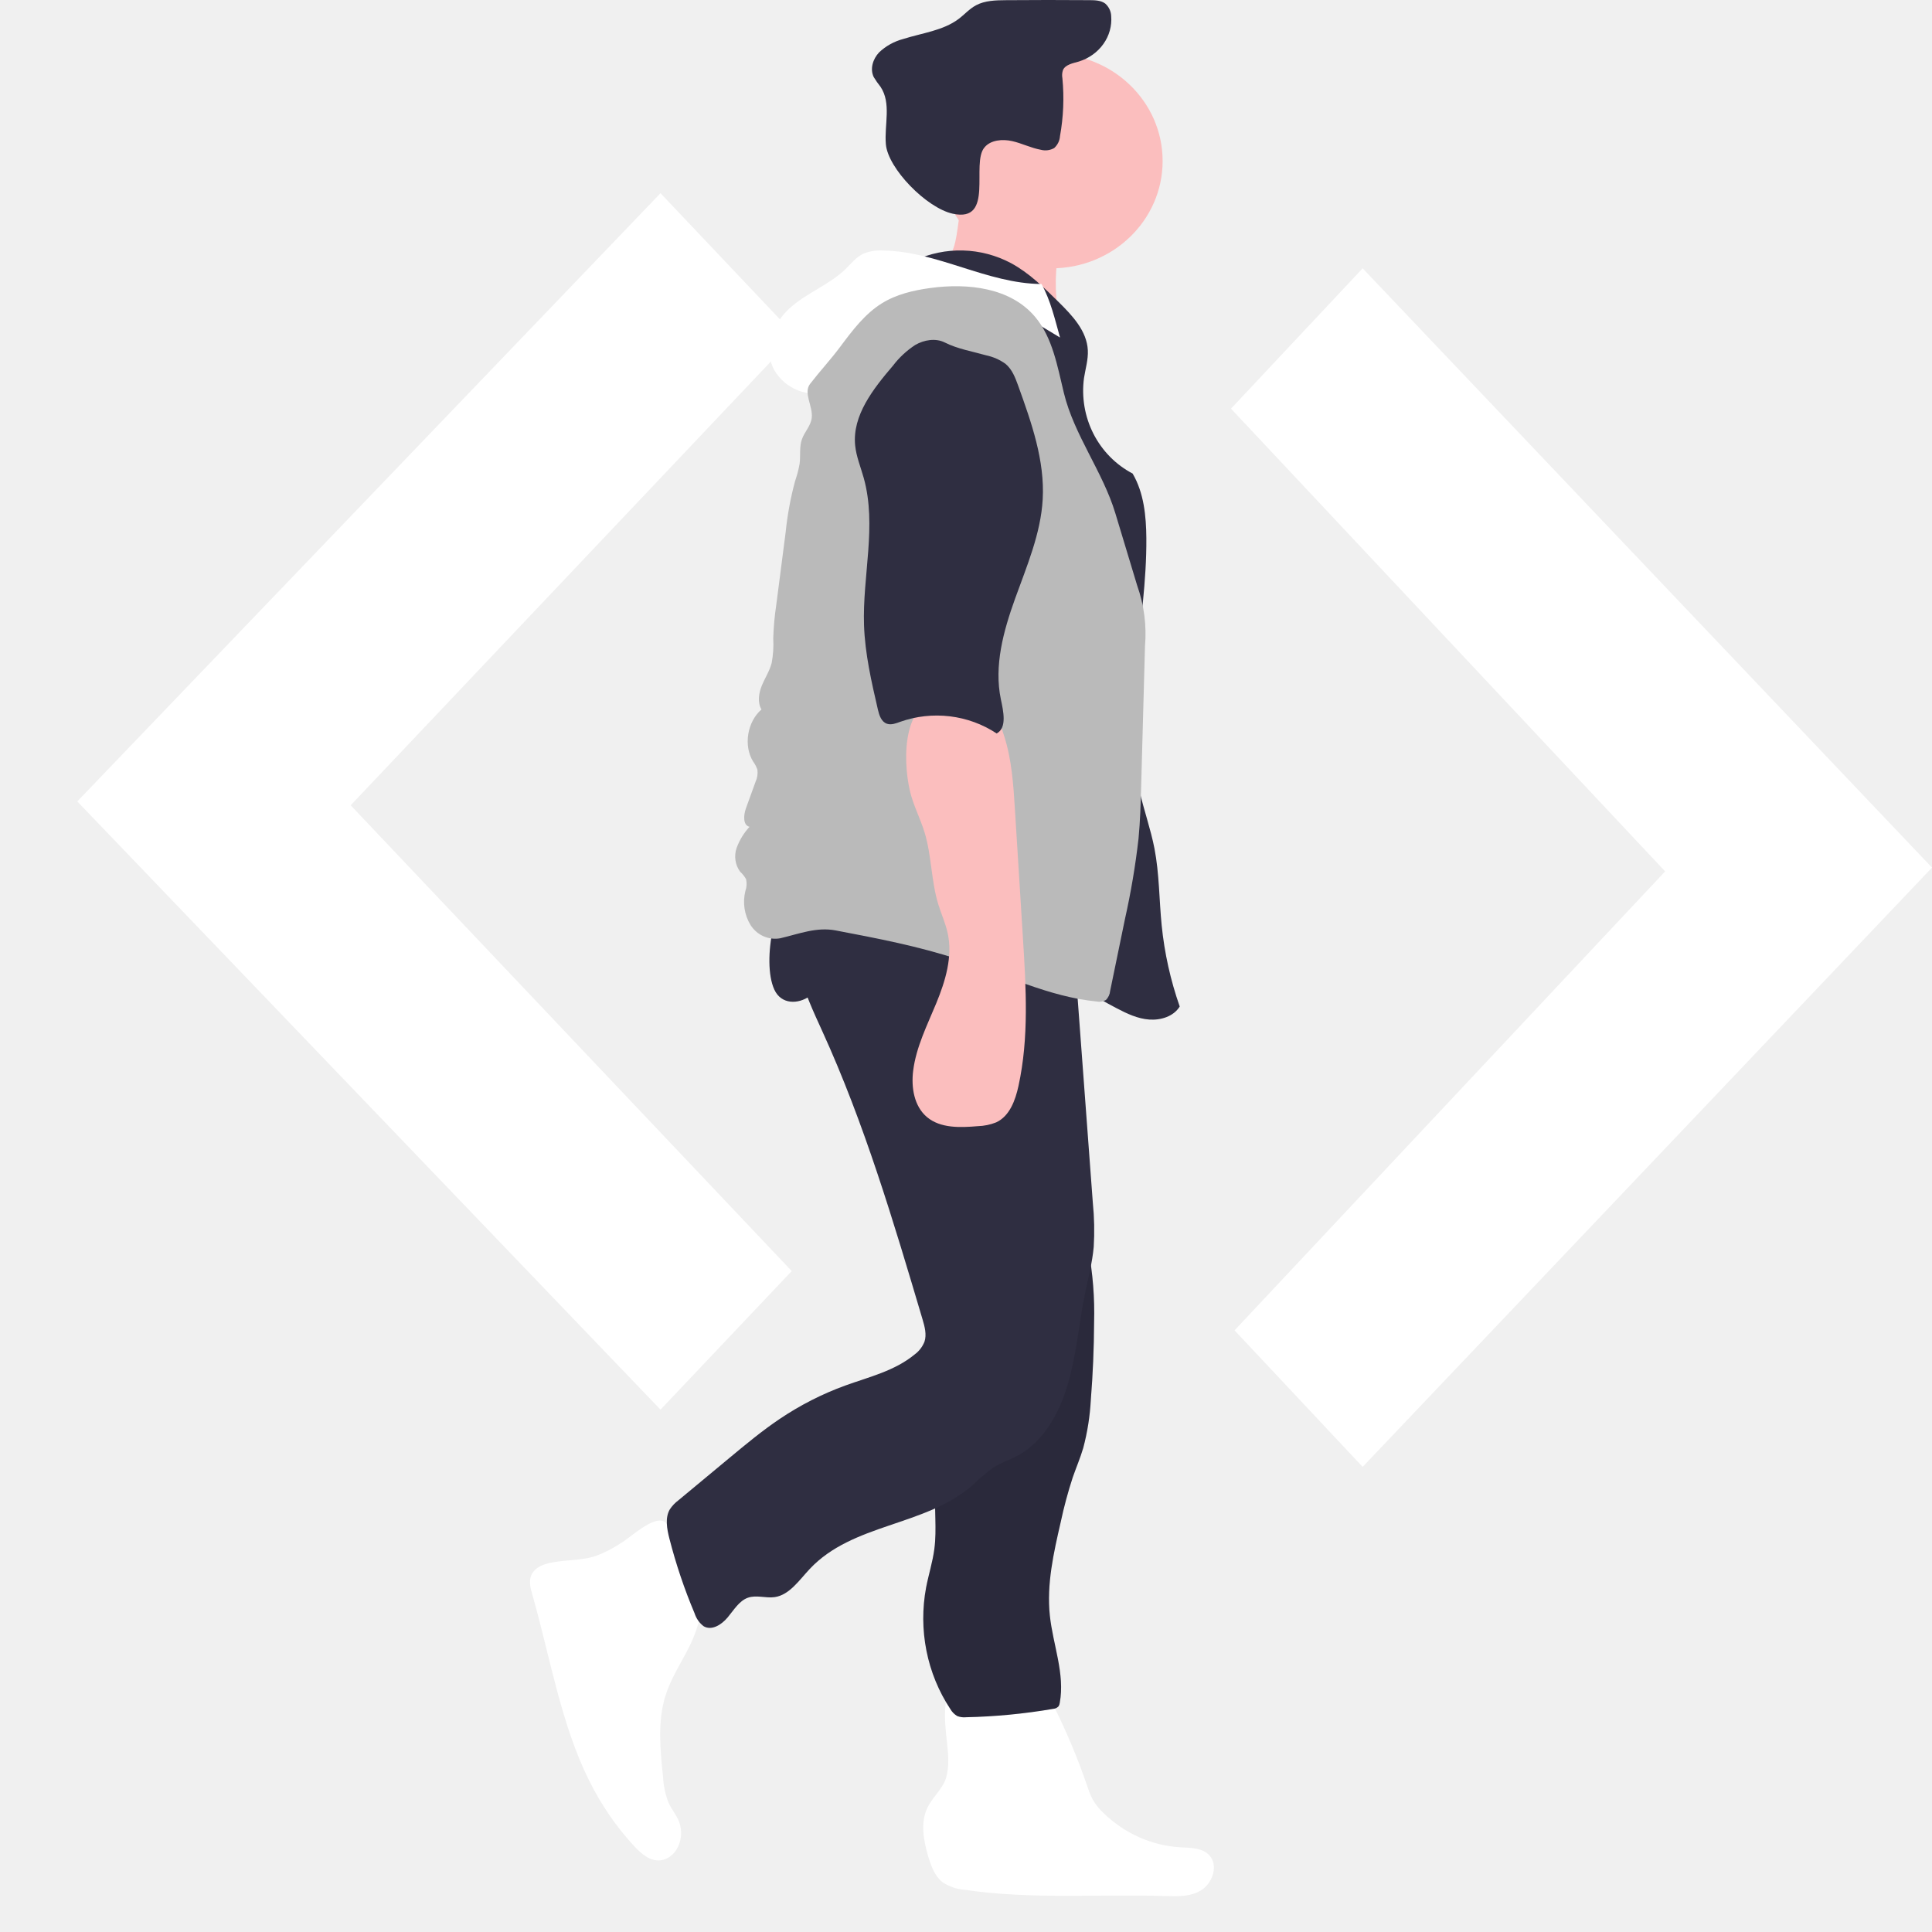
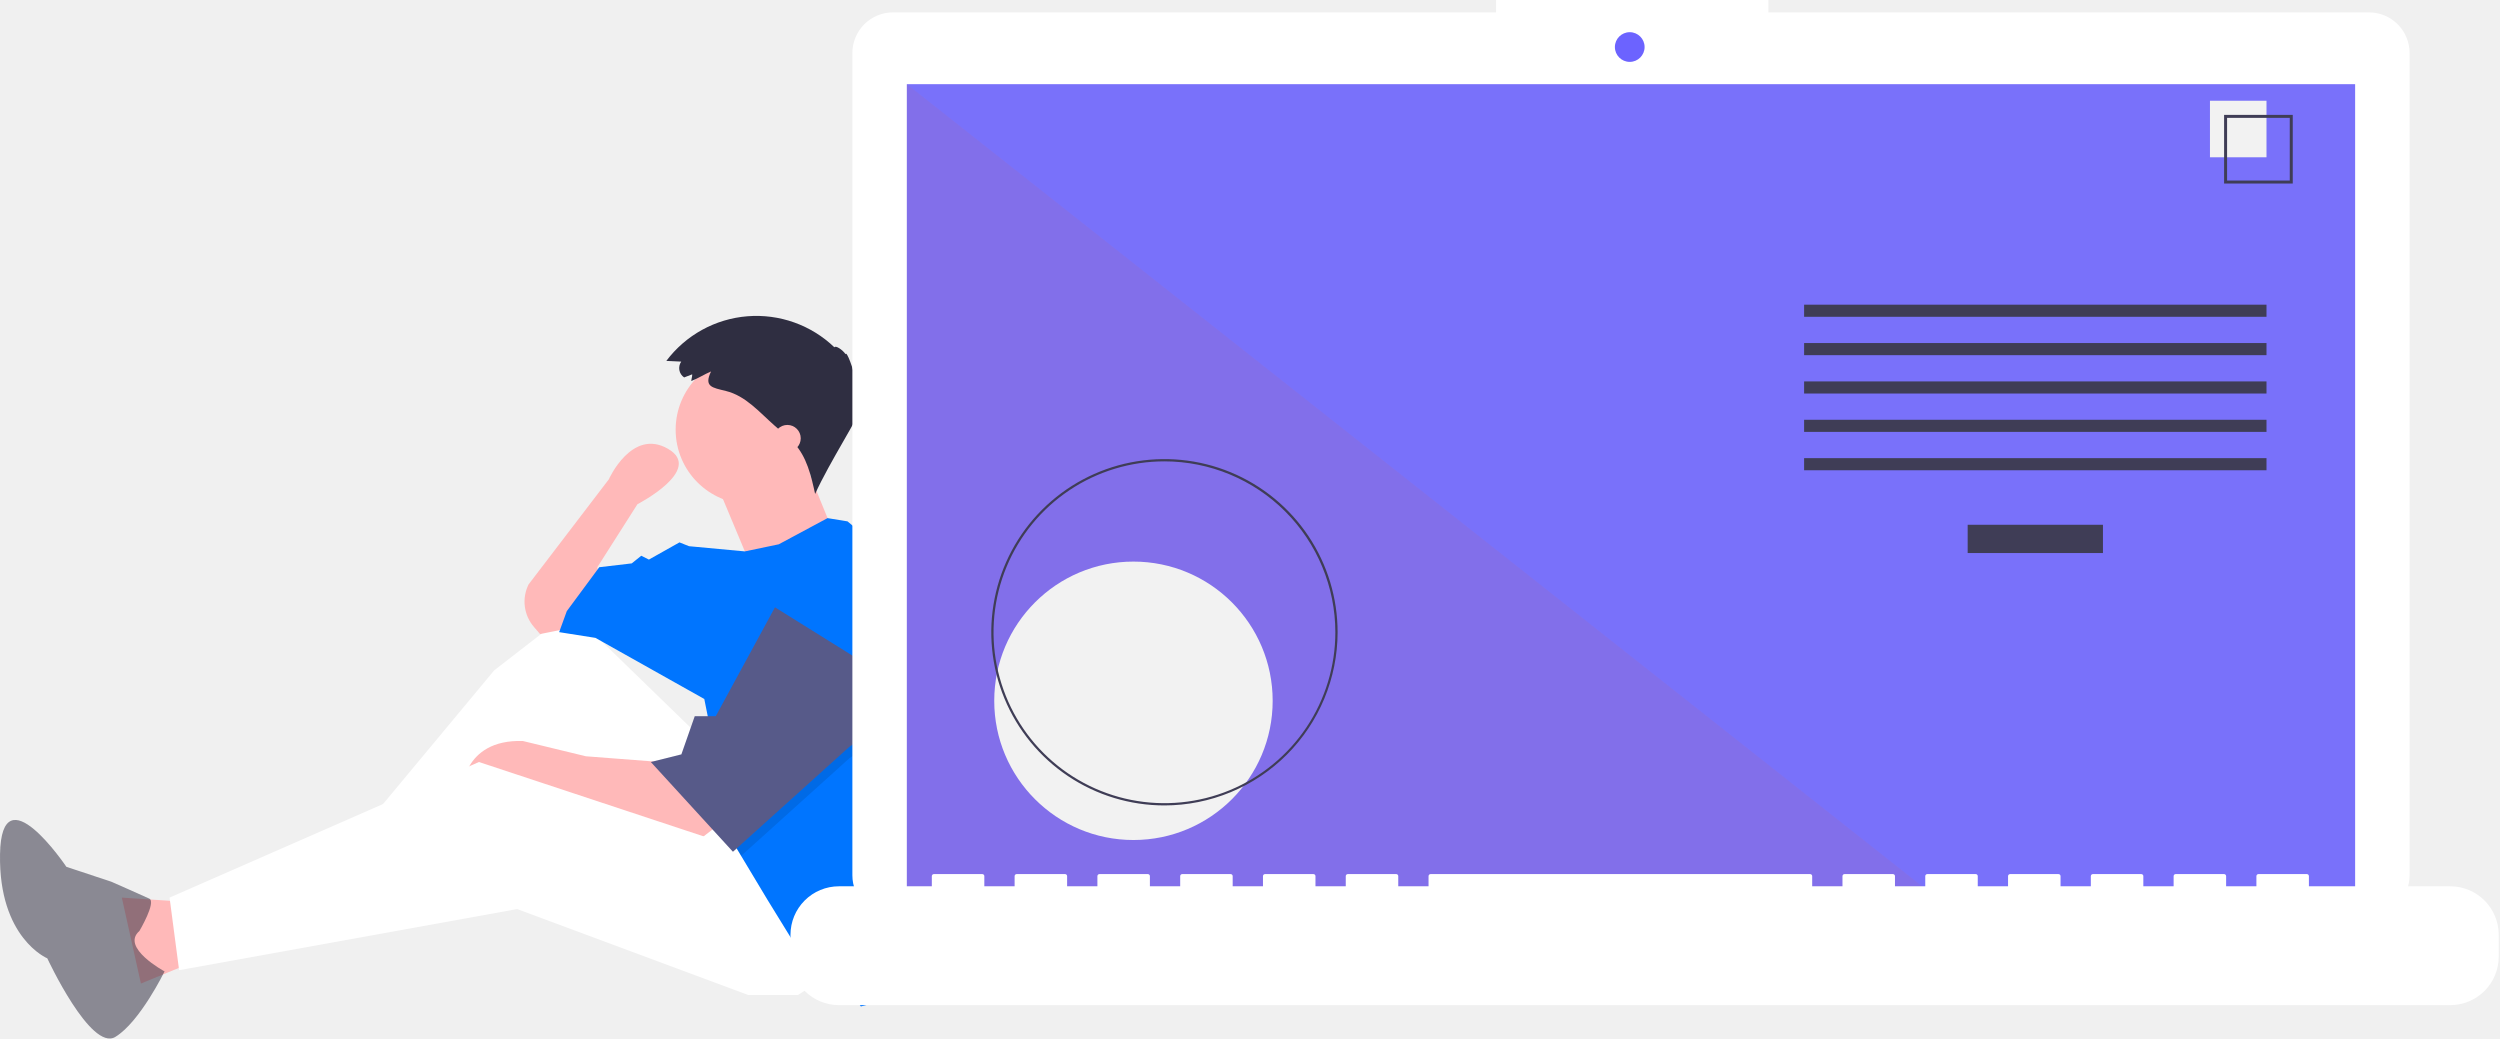
- <svg xmlns="http://www.w3.org/2000/svg" width="100" height="100" viewBox="0 0 100 100" fill="none">
-   <path d="M34.188 10L4 41.481L34.188 72.963L40.98 65.79L18.151 41.681L41.168 17.372L34.188 10Z" fill="white" />
-   <path d="M70.531 13.889L100 44.907L70.531 75.926L63.901 68.858L86.187 45.103L63.717 21.152L70.531 13.889Z" fill="white" />
-   <path d="M32.168 79.853C31.744 80.135 31.298 80.365 30.835 80.538C30.008 80.809 29.124 80.71 28.288 80.941C27.946 81.036 27.574 81.235 27.465 81.636C27.385 81.93 27.472 82.248 27.555 82.54C28.479 85.792 29.035 89.245 30.508 92.191C31.127 93.428 31.895 94.548 32.787 95.514C33.122 95.877 33.501 96.231 33.949 96.288C34.156 96.315 34.364 96.275 34.554 96.173C34.744 96.072 34.908 95.912 35.029 95.71C35.151 95.508 35.226 95.27 35.248 95.022C35.269 94.774 35.235 94.524 35.15 94.296C35.018 93.944 34.772 93.671 34.614 93.334C34.442 92.906 34.342 92.441 34.318 91.966C34.172 90.576 34.032 89.122 34.433 87.806C34.702 86.923 35.196 86.17 35.607 85.37C36.018 84.57 36.36 83.654 36.268 82.72C36.206 82.083 35.947 81.5 35.674 80.948C35.4 80.396 34.858 78.912 34.308 78.728C33.737 78.536 32.666 79.546 32.168 79.853Z" fill="white" />
-   <path d="M49.082 91.093C49.092 91.423 49.049 91.752 48.956 92.066C48.754 92.639 48.255 93.032 47.997 93.578C47.638 94.337 47.801 95.254 48.038 96.067C48.188 96.576 48.383 97.106 48.783 97.421C49.126 97.65 49.515 97.785 49.917 97.813C53.351 98.325 56.84 98.031 60.305 98.138C60.937 98.158 61.605 98.182 62.157 97.849C62.708 97.517 63.049 96.68 62.674 96.132C62.337 95.641 61.671 95.645 61.105 95.616C59.629 95.535 58.223 94.911 57.123 93.849C56.906 93.649 56.718 93.415 56.564 93.156C56.446 92.926 56.349 92.684 56.272 92.434C55.786 91.017 55.208 89.637 54.543 88.307C54.356 87.935 54.145 87.547 53.799 87.348C53.545 87.224 53.27 87.159 52.992 87.158C52.128 87.098 49.891 86.781 49.224 87.504C48.606 88.173 49.096 90.244 49.082 91.093Z" fill="white" />
-   <path d="M54.425 13.889C57.602 13.889 60.177 11.402 60.177 8.333C60.177 5.265 57.602 2.778 54.425 2.778C51.248 2.778 48.673 5.265 48.673 8.333C48.673 11.402 51.248 13.889 54.425 13.889Z" fill="#FBBEBE" />
-   <path d="M49.36 12.821C49.056 13.726 48.539 14.576 47.788 15.063L54.867 16.666C54.611 15.519 54.577 14.325 54.768 13.162C54.838 12.88 54.853 12.585 54.81 12.297C54.677 11.726 54.099 11.452 53.582 11.321C52.29 10.994 51.147 10.819 49.946 10.185C49.579 10.883 49.63 12.017 49.36 12.821Z" fill="#FBBEBE" />
-   <path d="M47.337 13.484C48.124 13.119 48.981 12.942 49.845 12.965C50.709 12.988 51.556 13.211 52.324 13.617C53.262 14.123 54.039 14.887 54.802 15.64C55.506 16.335 56.256 17.13 56.306 18.129C56.33 18.613 56.183 19.086 56.108 19.565C55.974 20.555 56.145 21.562 56.595 22.449C57.046 23.335 57.755 24.056 58.624 24.511C59.206 25.502 59.326 26.703 59.335 27.858C59.368 32.238 58.018 36.671 58.982 40.938C59.209 41.94 59.559 42.91 59.755 43.919C60.008 45.225 59.996 46.569 60.128 47.894C60.272 49.328 60.586 50.74 61.062 52.097C60.743 52.615 60.081 52.814 59.484 52.772C58.887 52.73 58.329 52.465 57.796 52.186C55.217 50.836 52.855 49.055 50.184 47.907C48.417 47.148 46.534 46.675 44.82 45.798C43.105 44.921 41.511 43.529 40.987 41.642C40.76 40.827 40.746 39.967 40.734 39.119C40.682 35.547 40.633 31.937 41.393 28.45C42.063 25.376 43.355 22.434 43.636 19.297C43.728 18.276 43.73 17.183 44.287 16.331C45.075 15.127 46.777 14.815 47.337 13.484Z" fill="#2F2E41" />
-   <path d="M50.96 7.627C51.276 7.243 51.886 7.19 52.391 7.304C52.896 7.418 53.362 7.66 53.873 7.752C53.989 7.783 54.11 7.791 54.23 7.775C54.349 7.76 54.464 7.721 54.566 7.662C54.744 7.498 54.851 7.278 54.865 7.046C55.044 6.055 55.086 5.047 54.989 4.046C54.963 3.906 54.973 3.762 55.019 3.626C55.145 3.342 55.531 3.274 55.845 3.184C56.365 3.02 56.811 2.7 57.113 2.274C57.416 1.848 57.557 1.34 57.515 0.831C57.507 0.587 57.397 0.355 57.208 0.185C56.99 0.02 56.686 0.01 56.405 0.008C54.962 -0.003 53.519 -0.003 52.077 0.009C51.542 0.013 50.982 0.025 50.519 0.273C50.176 0.457 49.922 0.752 49.615 0.983C48.813 1.585 47.729 1.708 46.754 2.017C46.278 2.143 45.846 2.383 45.501 2.713C45.176 3.058 45.021 3.571 45.224 3.989C45.329 4.163 45.446 4.33 45.574 4.49C46.149 5.347 45.766 6.458 45.852 7.465C45.959 8.723 47.957 10.763 49.312 11.061C51.499 11.541 50.236 8.453 50.96 7.627Z" fill="#2F2E41" />
-   <path d="M48.79 69.786C48.924 70.791 49.095 71.8 49.049 72.815C48.985 74.231 48.502 75.595 48.412 77.009C48.345 78.066 48.5 79.134 48.361 80.182C48.272 80.854 48.064 81.501 47.936 82.165C47.733 83.248 47.738 84.362 47.953 85.442C48.167 86.522 48.586 87.546 49.184 88.451C49.272 88.606 49.397 88.734 49.546 88.822C49.69 88.878 49.843 88.899 49.995 88.884C51.505 88.852 53.011 88.707 54.501 88.452C54.61 88.447 54.714 88.399 54.791 88.317C54.824 88.263 54.846 88.201 54.853 88.137C55.13 86.637 54.499 85.134 54.339 83.615C54.168 81.994 54.537 80.37 54.902 78.785C55.068 78.003 55.276 77.232 55.523 76.474C55.7 75.965 55.913 75.469 56.067 74.951C56.284 74.137 56.416 73.3 56.461 72.456C56.567 71.124 56.624 69.788 56.63 68.45C56.666 67.182 56.566 65.914 56.332 64.669C55.996 63.094 55.307 61.63 54.625 60.185C54.26 60.277 53.917 60.449 53.619 60.69C52.74 61.291 51.822 61.826 50.871 62.292C50.233 62.605 48.988 62.828 48.583 63.48C48.183 64.123 48.441 65.436 48.471 66.145C48.524 67.363 48.63 68.577 48.79 69.786Z" fill="#2F2E41" />
-   <path opacity="0.1" d="M48.79 69.786C48.924 70.791 49.095 71.8 49.049 72.815C48.985 74.231 48.502 75.595 48.412 77.009C48.345 78.066 48.5 79.134 48.361 80.182C48.272 80.854 48.064 81.501 47.936 82.165C47.733 83.248 47.738 84.362 47.953 85.442C48.167 86.522 48.586 87.546 49.184 88.451C49.272 88.606 49.397 88.734 49.546 88.822C49.69 88.878 49.843 88.899 49.995 88.884C51.505 88.852 53.011 88.707 54.501 88.452C54.61 88.447 54.714 88.399 54.791 88.317C54.824 88.263 54.846 88.201 54.853 88.137C55.13 86.637 54.499 85.134 54.339 83.615C54.168 81.994 54.537 80.37 54.902 78.785C55.068 78.003 55.276 77.232 55.523 76.474C55.7 75.965 55.913 75.469 56.067 74.951C56.284 74.137 56.416 73.3 56.461 72.456C56.567 71.124 56.624 69.788 56.63 68.45C56.666 67.182 56.566 65.914 56.332 64.669C55.996 63.094 55.307 61.63 54.625 60.185C54.26 60.277 53.917 60.449 53.619 60.69C52.74 61.291 51.822 61.826 50.871 62.292C50.233 62.605 48.988 62.828 48.583 63.48C48.183 64.123 48.441 65.436 48.471 66.145C48.524 67.363 48.63 68.577 48.79 69.786Z" fill="black" />
-   <path d="M41.351 47.222C40.66 49.247 41.676 51.435 42.559 53.369C44.735 58.135 46.246 63.221 47.749 68.285C47.862 68.664 47.974 69.078 47.849 69.452C47.74 69.718 47.564 69.945 47.342 70.106C46.305 70.962 44.986 71.267 43.751 71.715C42.558 72.148 41.416 72.73 40.347 73.45C39.452 74.053 38.614 74.749 37.778 75.443L35.116 77.654C34.944 77.781 34.793 77.939 34.671 78.123C34.414 78.561 34.519 79.133 34.647 79.633C34.986 80.958 35.422 82.252 35.95 83.501C36.038 83.775 36.203 84.011 36.423 84.175C36.839 84.418 37.347 84.096 37.664 83.716C37.982 83.337 38.256 82.864 38.703 82.701C39.15 82.539 39.642 82.736 40.108 82.665C40.863 82.549 41.364 81.793 41.908 81.213C44.13 78.842 47.841 79.014 50.286 76.918C50.639 76.574 51.013 76.256 51.406 75.966C51.819 75.701 52.288 75.555 52.717 75.32C54.021 74.606 54.841 73.13 55.28 71.615C55.719 70.101 55.844 68.502 56.16 66.952C56.323 66.15 56.538 65.358 56.611 64.54C56.657 63.781 56.642 63.017 56.565 62.26L55.683 50.394C55.611 49.428 55.539 48.461 55.4 47.503C52.78 47.605 50.162 47.72 47.541 47.754C45.455 47.78 43.33 47.939 41.351 47.222Z" fill="#2F2E41" />
-   <path d="M40.079 51.222C40.438 52.003 41.312 51.987 41.913 51.559C42.515 51.13 42.983 50.411 43.586 49.986C44.396 49.415 45.356 49.437 46.269 49.471C47.715 49.527 49.179 49.586 50.57 50.122C52.009 50.676 53.41 51.744 54.898 51.531C55.157 51.494 55.44 51.394 55.581 51.097C55.663 50.883 55.702 50.642 55.693 50.401L55.742 48.642C55.772 48.337 55.736 48.028 55.639 47.751C55.514 47.52 55.343 47.343 55.145 47.24C53.028 45.853 50.612 45.594 48.261 45.485C47.065 45.43 45.869 45.407 44.673 45.417C43.658 45.425 42.439 45.227 41.452 45.594C40.127 46.086 39.407 49.759 40.079 51.222Z" fill="#2F2E41" />
-   <path d="M53.908 14.701C51.086 14.679 48.528 13.008 45.706 12.967C45.365 12.946 45.023 12.999 44.71 13.121C44.317 13.299 44.058 13.643 43.759 13.933C42.925 14.743 41.717 15.176 40.859 15.967C40.056 16.709 39.608 17.814 39.926 18.808C40.243 19.802 41.441 20.565 42.563 20.326C43.015 19.014 43.948 17.877 45.211 17.1C45.868 16.722 46.56 16.396 47.28 16.125C48.549 15.61 49.967 15.085 51.291 15.471C51.779 15.637 52.24 15.862 52.66 16.14L54.867 17.47C54.61 16.56 54.379 15.54 53.908 14.701Z" fill="white" />
-   <path d="M41.933 19.865C41.562 20.344 42.096 21.037 42.014 21.645C41.96 22.049 41.639 22.357 41.506 22.74C41.368 23.138 41.441 23.578 41.389 23.996C41.336 24.301 41.258 24.6 41.156 24.891C40.921 25.759 40.757 26.646 40.666 27.543L40.178 31.32C40.093 31.888 40.041 32.462 40.023 33.036C40.048 33.466 40.02 33.897 39.941 34.32C39.833 34.733 39.593 35.094 39.432 35.487C39.271 35.881 39.197 36.358 39.414 36.721C38.686 37.35 38.469 38.584 38.979 39.413C39.076 39.542 39.151 39.687 39.203 39.841C39.231 40.057 39.197 40.277 39.104 40.473L38.611 41.836C38.484 42.184 38.444 42.715 38.796 42.795C38.505 43.108 38.278 43.479 38.129 43.885C38.057 44.09 38.036 44.309 38.067 44.524C38.098 44.739 38.18 44.942 38.307 45.116C38.429 45.227 38.534 45.358 38.616 45.504C38.664 45.708 38.652 45.922 38.58 46.118C38.507 46.415 38.492 46.725 38.538 47.029C38.585 47.332 38.69 47.623 38.849 47.883C39.014 48.139 39.246 48.34 39.519 48.461C39.792 48.582 40.093 48.618 40.385 48.565C41.372 48.334 42.26 47.97 43.255 48.159C45.398 48.567 47.548 48.976 49.624 49.663C51.993 50.447 54.287 51.596 56.763 51.837C56.926 51.872 57.095 51.845 57.24 51.76C57.367 51.637 57.445 51.469 57.461 51.29C57.716 50.051 57.971 48.811 58.227 47.572C58.535 46.198 58.77 44.807 58.93 43.406C59.017 42.502 59.042 41.593 59.067 40.685L59.264 33.456C59.356 32.39 59.219 31.317 58.862 30.313L57.728 26.56C57.081 24.418 55.596 22.519 55.067 20.343C54.732 18.965 54.485 17.487 53.587 16.413C52.308 14.882 50.094 14.644 48.156 14.907C47.281 15.026 46.398 15.232 45.641 15.702C44.766 16.246 44.121 17.103 43.497 17.94C42.982 18.63 42.459 19.185 41.933 19.865Z" fill="#BABABA" />
-   <path d="M47.098 40.942C47.27 41.677 47.632 42.355 47.853 43.077C48.224 44.286 48.193 45.589 48.563 46.799C48.718 47.306 48.944 47.794 49.055 48.313C49.315 49.523 48.935 50.774 48.464 51.92C47.992 53.065 47.418 54.195 47.265 55.422C47.157 56.287 47.312 57.263 47.985 57.824C48.684 58.407 49.7 58.367 50.611 58.29C50.938 58.281 51.261 58.214 51.564 58.093C52.261 57.767 52.554 56.952 52.717 56.207C53.263 53.709 53.107 51.121 52.948 48.571L52.533 41.902C52.454 40.618 52.368 39.308 51.968 38.075C51.823 37.626 51.569 36.72 51.155 36.434C50.745 36.15 49.575 36.138 49.067 36.114C46.685 36.003 46.712 39.293 47.098 40.942Z" fill="#FBBEBE" />
-   <path d="M48.901 17.727C48.426 17.488 47.828 17.591 47.369 17.857C46.926 18.148 46.538 18.509 46.222 18.925C45.196 20.126 44.11 21.504 44.262 23.05C44.319 23.629 44.551 24.178 44.707 24.74C45.395 27.206 44.635 29.814 44.722 32.365C44.772 33.839 45.107 35.289 45.44 36.729C45.508 37.023 45.617 37.363 45.913 37.462C46.136 37.536 46.376 37.44 46.597 37.36C47.418 37.069 48.3 36.972 49.168 37.077C50.036 37.182 50.865 37.486 51.586 37.963C52.136 37.681 51.93 36.791 51.806 36.204C51.44 34.461 51.938 32.663 52.542 30.982C53.147 29.301 53.87 27.622 53.97 25.847C54.084 23.835 53.388 21.872 52.702 19.967C52.552 19.552 52.388 19.116 52.041 18.829C51.744 18.617 51.403 18.468 51.041 18.391C50.312 18.184 49.575 18.065 48.901 17.727Z" fill="#2F2E41" />
+ <svg xmlns="http://www.w3.org/2000/svg" width="1083" height="450" viewBox="0 0 1083 450" fill="none">
+   <g clip-path="url(#clip0)">
+     <path d="M77.591 390.495L52.772 388.84L61.045 426.069L89.173 414.487L77.591 390.495Z" fill="#FFB9B9" />
+     <path d="M305.1 321.001L247.189 264.744L214.096 290.391L148.739 368.985L156.185 380.567L235.606 326.792L289.381 397.113L340.674 371.467L305.1 321.001Z" fill="white" />
+     <path d="M310.064 358.23L302.618 364.021L242.225 343.338L228.161 337.547L200.032 343.338C200.032 343.338 200.032 320.174 226.506 321.001L253.807 327.62L286.072 330.101L310.064 358.23Z" fill="#FFB9B9" />
+     <path d="M363.839 419.451L345.638 431.033H324.128L224.024 393.804L77.591 420.278L73.454 388.84L207.478 330.102L324.956 368.985L363.839 419.451Z" fill="white" />
+     <path d="M246.361 272.19L233.952 274.672L231.248 271.517C229.107 269.019 227.75 265.945 227.348 262.68C226.946 259.415 227.517 256.104 228.988 253.162V253.162L263.735 207.66C263.735 207.66 273.663 185.323 289.381 194.423C305.1 203.524 276.144 218.415 276.144 218.415L258.771 245.716L260.426 259.78L246.361 272.19Z" fill="#FFB9B9" />
+     <path d="M324.956 218.415C342.775 218.415 357.22 203.97 357.22 186.15C357.22 168.331 342.775 153.885 324.956 153.885C307.136 153.885 292.691 168.331 292.691 186.15C292.691 203.97 307.136 218.415 324.956 218.415Z" fill="#FFB9B9" />
+     <path d="M310.478 209.729L325.369 245.303L360.943 230.411C360.943 230.411 349.361 202.283 349.361 201.456C349.361 200.628 310.478 209.729 310.478 209.729Z" fill="#FFB9B9" />
+     <path d="M408.439 314.97C408.439 334.443 405.37 353.793 399.347 372.311L396.931 379.74L385.349 432.688L372.939 435.997L363.839 424.415L345.638 411.178L332.401 389.668L321.051 370.755L317.51 364.848L305.1 302.801L257.944 276.327L242.225 273.845L245.534 264.744L259.598 245.716L273.662 244.062L277.799 240.752L281.108 242.407L294.345 234.961L298.482 236.616L322.672 238.866L337.365 235.789L358.494 224.446L367.148 225.861L396.931 250.68C404.545 271.259 408.441 293.028 408.439 314.97V314.97Z" fill="#0075FF" />
+     <path d="M60.39 403.305C60.39 403.305 67.8 390.747 64.67 389.28C61.541 387.814 48.249 381.969 48.249 381.969L28.757 375.509C28.757 375.509 0.631 333.708 0.013 370.059C-0.604 406.41 20.492 415.148 20.492 415.148C20.492 415.148 39.308 455.641 49.966 449.184C60.624 442.727 71.29 420.808 71.29 420.808C71.29 420.808 52.069 410.476 60.39 403.305Z" fill="#2F2E41" fill-opacity="0.53" />
+     <path opacity="0.1" d="M399.413 307.764L367.975 328.447L321.051 370.755L317.51 364.848L307.582 315.21H310.064L335.711 268.054L399.413 307.764Z" fill="black" />
+     <path d="M335.711 263.09L310.064 310.246H300.964L295.173 326.792L281.936 330.102L317.51 368.985L367.975 323.483L399.413 302.8L335.711 263.09Z" fill="#575A89" />
+     <path d="M299.86 162.16L296.364 163.505C295.826 163.141 295.367 162.673 295.012 162.129C294.658 161.585 294.415 160.976 294.299 160.337C294.183 159.698 294.195 159.042 294.336 158.408C294.476 157.775 294.741 157.175 295.117 156.645L288.656 156.343C292.803 150.819 298.076 146.24 304.125 142.907C310.175 139.574 316.863 137.563 323.747 137.008C330.632 136.453 337.555 137.367 344.06 139.688C350.565 142.009 356.503 145.685 361.482 150.473C361.776 149.46 364.982 151.431 366.291 153.429C366.731 151.781 369.737 159.749 370.8 165.381C371.293 163.506 373.185 166.534 371.527 169.439C372.578 169.285 373.052 171.973 372.239 173.471C373.388 172.931 373.195 176.14 371.948 178.284C373.589 178.138 359.013 200.76 353.112 213.98C351.398 206.107 349.471 197.816 343.946 191.951C343.007 190.954 341.978 190.046 340.951 189.14L335.398 184.237C328.94 178.537 323.065 171.502 314.462 169.371C308.55 167.907 304.812 167.576 308.034 160.914C305.123 162.129 302.404 163.935 299.467 165.064C299.507 164.133 299.917 163.091 299.86 162.16Z" fill="#2F2E41" />
+     <path d="M341.088 195.664C344.286 195.664 346.879 193.072 346.879 189.873C346.879 186.675 344.286 184.082 341.088 184.082C337.89 184.082 335.297 186.675 335.297 189.873C335.297 193.072 337.89 195.664 341.088 195.664Z" fill="#FFB9B9" />
+     <path d="M1026.23 5.362H766.062V0H648.091V5.362H386.849C384.538 5.362 382.25 5.818 380.114 6.702C377.979 7.586 376.039 8.883 374.405 10.517C372.771 12.151 371.475 14.091 370.59 16.226C369.706 18.361 369.251 20.65 369.251 22.961V379.213C369.251 381.524 369.706 383.813 370.59 385.948C371.475 388.083 372.771 390.023 374.405 391.657C376.039 393.291 377.979 394.588 380.114 395.472C382.25 396.356 384.538 396.812 386.849 396.812H1026.23C1030.9 396.812 1035.38 394.957 1038.68 391.657C1041.98 388.357 1043.83 383.88 1043.83 379.213V22.961C1043.83 20.65 1043.38 18.361 1042.49 16.226C1041.61 14.091 1040.31 12.151 1038.68 10.517C1037.04 8.883 1035.1 7.586 1032.97 6.702C1030.83 5.818 1028.54 5.362 1026.23 5.362V5.362Z" fill="white" />
+     <path d="M1020.24 36.464H392.845V390.377H1020.24V36.464Z" fill="#7971FA" />
+     <path d="M706.004 26.812C709.558 26.812 712.439 23.931 712.439 20.377C712.439 16.823 709.558 13.942 706.004 13.942C702.45 13.942 699.569 16.823 699.569 20.377C699.569 23.931 702.45 26.812 706.004 26.812Z" fill="#6C63FF" />
+     <path opacity="0.1" d="M840.813 390.377H392.845V36.464L840.813 390.377Z" fill="#DA5F5F" />
+     <path d="M491.013 363.893C524.319 363.893 551.32 336.893 551.32 303.587C551.32 270.28 524.319 243.28 491.013 243.28C457.706 243.28 430.706 270.28 430.706 303.587C430.706 336.893 457.706 363.893 491.013 363.893Z" fill="#F2F2F2" />
+     <path d="M504.438 348.913C489.601 348.913 475.097 344.513 462.761 336.271C450.425 328.028 440.81 316.312 435.132 302.604C429.454 288.897 427.969 273.814 430.863 259.262C433.758 244.711 440.902 231.344 451.393 220.853C461.885 210.362 475.251 203.217 489.803 200.323C504.354 197.428 519.438 198.914 533.145 204.592C546.852 210.269 558.568 219.884 566.811 232.221C575.054 244.557 579.453 259.06 579.453 273.897C579.431 293.786 571.52 312.853 557.457 326.916C543.394 340.98 524.326 348.89 504.438 348.913ZM504.438 199.862C489.795 199.862 475.481 204.204 463.306 212.339C451.131 220.474 441.642 232.037 436.038 245.565C430.435 259.093 428.968 273.979 431.825 288.341C434.682 302.702 441.733 315.894 452.087 326.248C462.441 336.602 475.633 343.653 489.994 346.51C504.356 349.366 519.242 347.9 532.77 342.297C546.298 336.693 557.861 327.204 565.996 315.029C574.131 302.854 578.473 288.54 578.473 273.897C578.451 254.269 570.643 235.45 556.764 221.571C542.884 207.691 524.066 199.884 504.438 199.862V199.862Z" fill="#3F3D56" />
+     <path d="M910.997 227.332H852.392V239.578H910.997V227.332Z" fill="#3F3D56" />
+     <path d="M981.848 131.989H781.541V137.237H981.848V131.989Z" fill="#3F3D56" />
+     <path d="M981.848 148.608H781.541V153.857H981.848V148.608Z" fill="#3F3D56" />
+     <path d="M981.848 165.228H781.541V170.476H981.848V165.228Z" fill="#3F3D56" />
+     <path d="M981.848 181.847H781.541V187.095H981.848V181.847Z" fill="#3F3D56" />
+     <path d="M981.848 198.467H781.541V203.715H981.848V198.467Z" fill="#3F3D56" />
+     <path d="M981.848 43.644H957.356V68.136H981.848V43.644Z" fill="#F2F2F2" />
+     <path d="M993.219 79.507H963.479V49.767H993.219V79.507ZM964.772 78.214H991.926V51.06H964.772V78.214Z" fill="#3F3D56" />
+     <path d="M1061.45 383.942H1000.22V379.53C1000.22 379.416 1000.19 379.302 1000.15 379.196C1000.11 379.09 1000.04 378.993 999.961 378.912C999.879 378.831 999.783 378.766 999.677 378.722C999.571 378.678 999.457 378.656 999.342 378.656H978.349C978.234 378.656 978.121 378.678 978.014 378.722C977.908 378.766 977.812 378.831 977.731 378.912C977.649 378.993 977.585 379.09 977.541 379.196C977.497 379.302 977.474 379.416 977.474 379.53V383.942H964.354V379.53C964.354 379.416 964.331 379.302 964.287 379.196C964.243 379.09 964.179 378.993 964.098 378.912C964.016 378.831 963.92 378.766 963.814 378.722C963.708 378.678 963.594 378.656 963.479 378.656H942.486C942.371 378.656 942.258 378.678 942.151 378.722C942.045 378.766 941.949 378.831 941.868 378.912C941.786 378.993 941.722 379.09 941.678 379.196C941.634 379.302 941.612 379.416 941.612 379.53V383.942H928.491V379.53C928.491 379.416 928.468 379.302 928.424 379.196C928.38 379.09 928.316 378.993 928.235 378.912C928.154 378.831 928.057 378.766 927.951 378.722C927.845 378.678 927.731 378.656 927.616 378.656H906.623C906.508 378.656 906.395 378.678 906.289 378.722C906.182 378.766 906.086 378.831 906.005 378.912C905.924 378.993 905.859 379.09 905.815 379.196C905.771 379.302 905.749 379.416 905.749 379.53V383.942H892.628V379.53C892.628 379.416 892.605 379.302 892.562 379.196C892.518 379.09 892.453 378.993 892.372 378.912C892.291 378.831 892.194 378.766 892.088 378.722C891.982 378.678 891.868 378.656 891.753 378.656H870.76C870.646 378.656 870.532 378.678 870.426 378.722C870.32 378.766 870.223 378.831 870.142 378.912C870.061 378.993 869.996 379.09 869.952 379.196C869.908 379.302 869.886 379.416 869.886 379.53V383.942H856.765V379.53C856.765 379.416 856.743 379.302 856.699 379.196C856.655 379.09 856.59 378.993 856.509 378.912C856.428 378.831 856.331 378.766 856.225 378.722C856.119 378.678 856.005 378.656 855.891 378.656H834.898C834.783 378.656 834.669 378.678 834.563 378.722C834.457 378.766 834.36 378.831 834.279 378.912C834.198 378.993 834.133 379.09 834.089 379.196C834.045 379.302 834.023 379.416 834.023 379.53V383.942H820.902V379.53C820.902 379.416 820.88 379.302 820.836 379.196C820.792 379.09 820.727 378.993 820.646 378.912C820.565 378.831 820.468 378.766 820.362 378.722C820.256 378.678 820.142 378.656 820.028 378.656H799.035C798.92 378.656 798.806 378.678 798.7 378.722C798.594 378.766 798.497 378.831 798.416 378.912C798.335 378.993 798.271 379.09 798.227 379.196C798.183 379.302 798.16 379.416 798.16 379.53V383.942H785.039V379.53C785.039 379.416 785.017 379.302 784.973 379.196C784.929 379.09 784.865 378.993 784.783 378.912C784.702 378.831 784.606 378.766 784.499 378.722C784.393 378.678 784.28 378.656 784.165 378.656H619.72C619.605 378.656 619.492 378.678 619.386 378.722C619.279 378.766 619.183 378.831 619.102 378.912C619.021 378.993 618.956 379.09 618.912 379.196C618.868 379.302 618.846 379.416 618.846 379.53V383.942H605.725V379.53C605.725 379.416 605.702 379.302 605.658 379.196C605.614 379.09 605.55 378.993 605.469 378.912C605.388 378.831 605.291 378.766 605.185 378.722C605.079 378.678 604.965 378.656 604.85 378.656H583.857C583.743 378.656 583.629 378.678 583.523 378.722C583.417 378.766 583.32 378.831 583.239 378.912C583.158 378.993 583.093 379.09 583.049 379.196C583.005 379.302 582.983 379.416 582.983 379.53V383.942H569.862V379.53C569.862 379.416 569.84 379.302 569.796 379.196C569.752 379.09 569.687 378.993 569.606 378.912C569.525 378.831 569.428 378.766 569.322 378.722C569.216 378.678 569.102 378.656 568.987 378.656H547.995C547.88 378.656 547.766 378.678 547.66 378.722C547.554 378.766 547.457 378.831 547.376 378.912C547.295 378.993 547.23 379.09 547.186 379.196C547.142 379.302 547.12 379.416 547.12 379.53V383.942H533.999V379.53C533.999 379.416 533.977 379.302 533.933 379.196C533.889 379.09 533.824 378.993 533.743 378.912C533.662 378.831 533.565 378.766 533.459 378.722C533.353 378.678 533.239 378.656 533.125 378.656H512.132C512.017 378.656 511.903 378.678 511.797 378.722C511.691 378.766 511.594 378.831 511.513 378.912C511.432 378.993 511.367 379.09 511.324 379.196C511.28 379.302 511.257 379.416 511.257 379.53V383.942H498.136V379.53C498.136 379.416 498.114 379.302 498.07 379.196C498.026 379.09 497.961 378.993 497.88 378.912C497.799 378.831 497.703 378.766 497.596 378.722C497.49 378.678 497.376 378.656 497.262 378.656H476.269C476.154 378.656 476.04 378.678 475.934 378.722C475.828 378.766 475.731 378.831 475.65 378.912C475.569 378.993 475.505 379.09 475.461 379.196C475.417 379.302 475.394 379.416 475.394 379.53V383.942H462.273V379.53C462.273 379.416 462.251 379.302 462.207 379.196C462.163 379.09 462.098 378.993 462.017 378.912C461.936 378.831 461.84 378.766 461.733 378.722C461.627 378.678 461.514 378.656 461.399 378.656H440.406C440.291 378.656 440.177 378.678 440.071 378.722C439.965 378.766 439.869 378.831 439.787 378.912C439.706 378.993 439.642 379.09 439.598 379.196C439.554 379.302 439.531 379.416 439.531 379.53V383.942H426.411V379.53C426.411 379.416 426.388 379.302 426.344 379.196C426.3 379.09 426.236 378.993 426.154 378.912C426.073 378.831 425.977 378.766 425.871 378.722C425.765 378.678 425.651 378.656 425.536 378.656H404.543C404.428 378.656 404.314 378.678 404.208 378.722C404.102 378.766 404.006 378.831 403.924 378.912C403.843 378.993 403.779 379.09 403.735 379.196C403.691 379.302 403.668 379.416 403.668 379.53V383.942H363.432C357.864 383.942 352.525 386.154 348.588 390.091C344.651 394.028 342.439 399.367 342.439 404.935V414.427C342.439 419.995 344.651 425.335 348.588 429.272C352.525 433.209 357.864 435.42 363.432 435.42H1061.45C1067.01 435.42 1072.35 433.209 1076.29 429.272C1080.23 425.335 1082.44 419.995 1082.44 414.427V404.935C1082.44 399.367 1080.23 394.028 1076.29 390.091C1072.35 386.154 1067.01 383.942 1061.45 383.942V383.942Z" fill="white" />
+   </g>
+   <defs>
+     <clipPath id="clip0">
+       <rect width="1082.44" height="449.881" fill="white" />
+     </clipPath>
+   </defs>
</svg>
